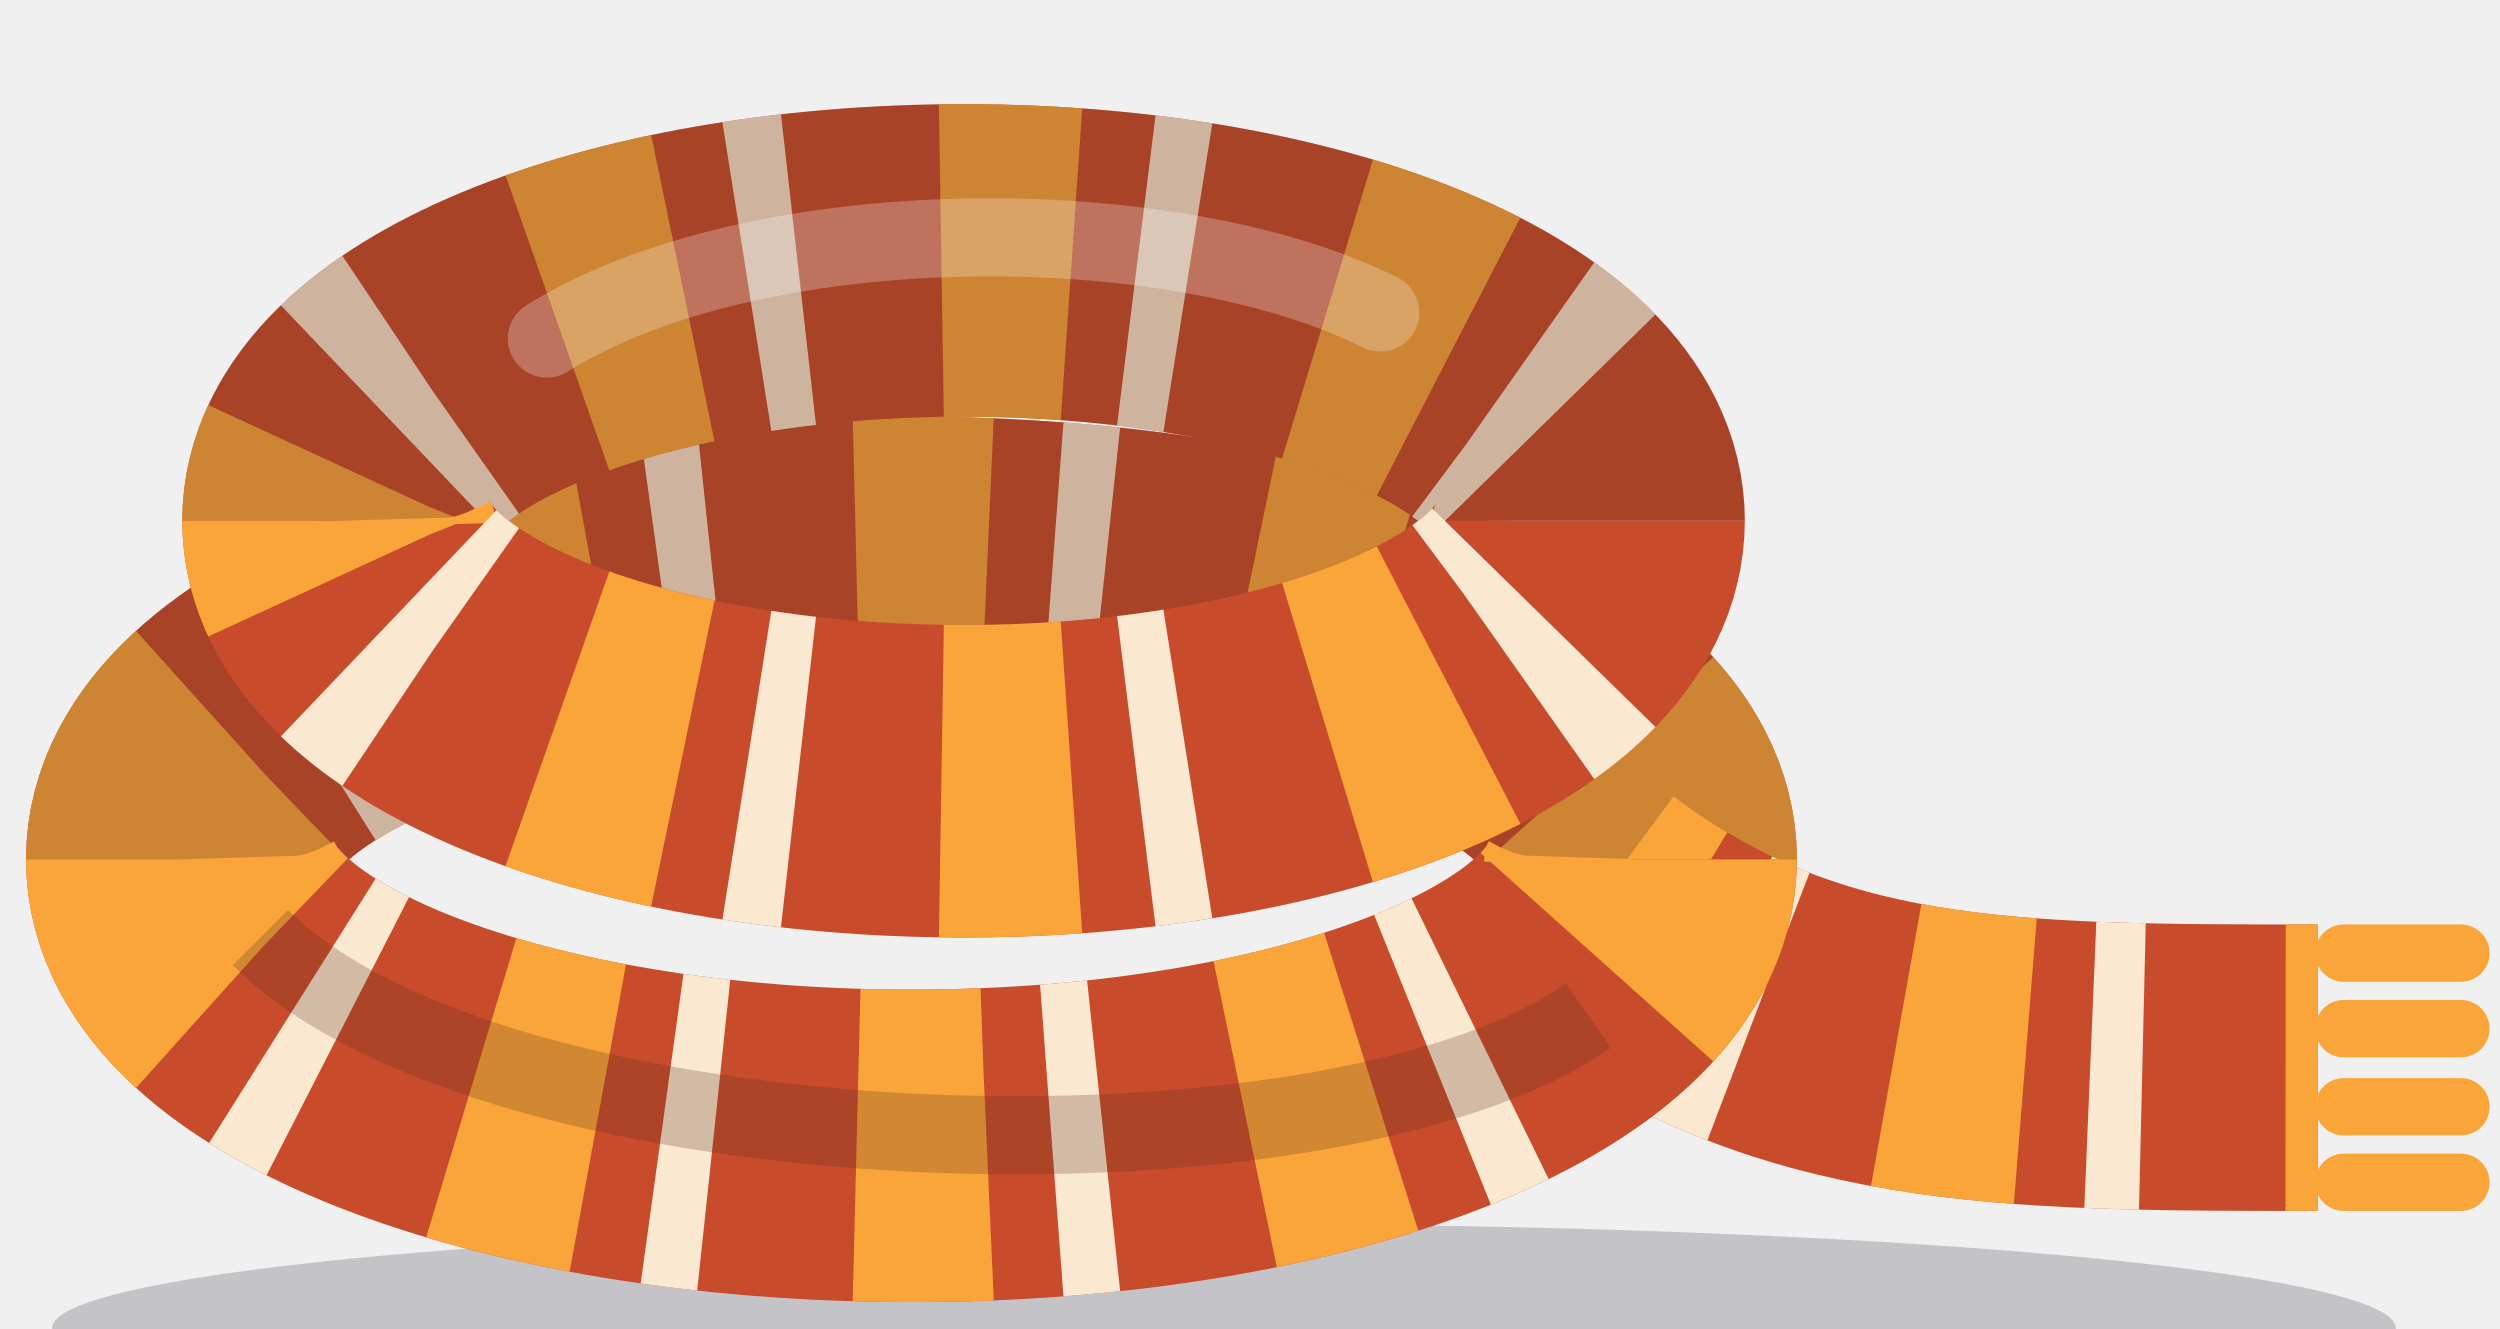
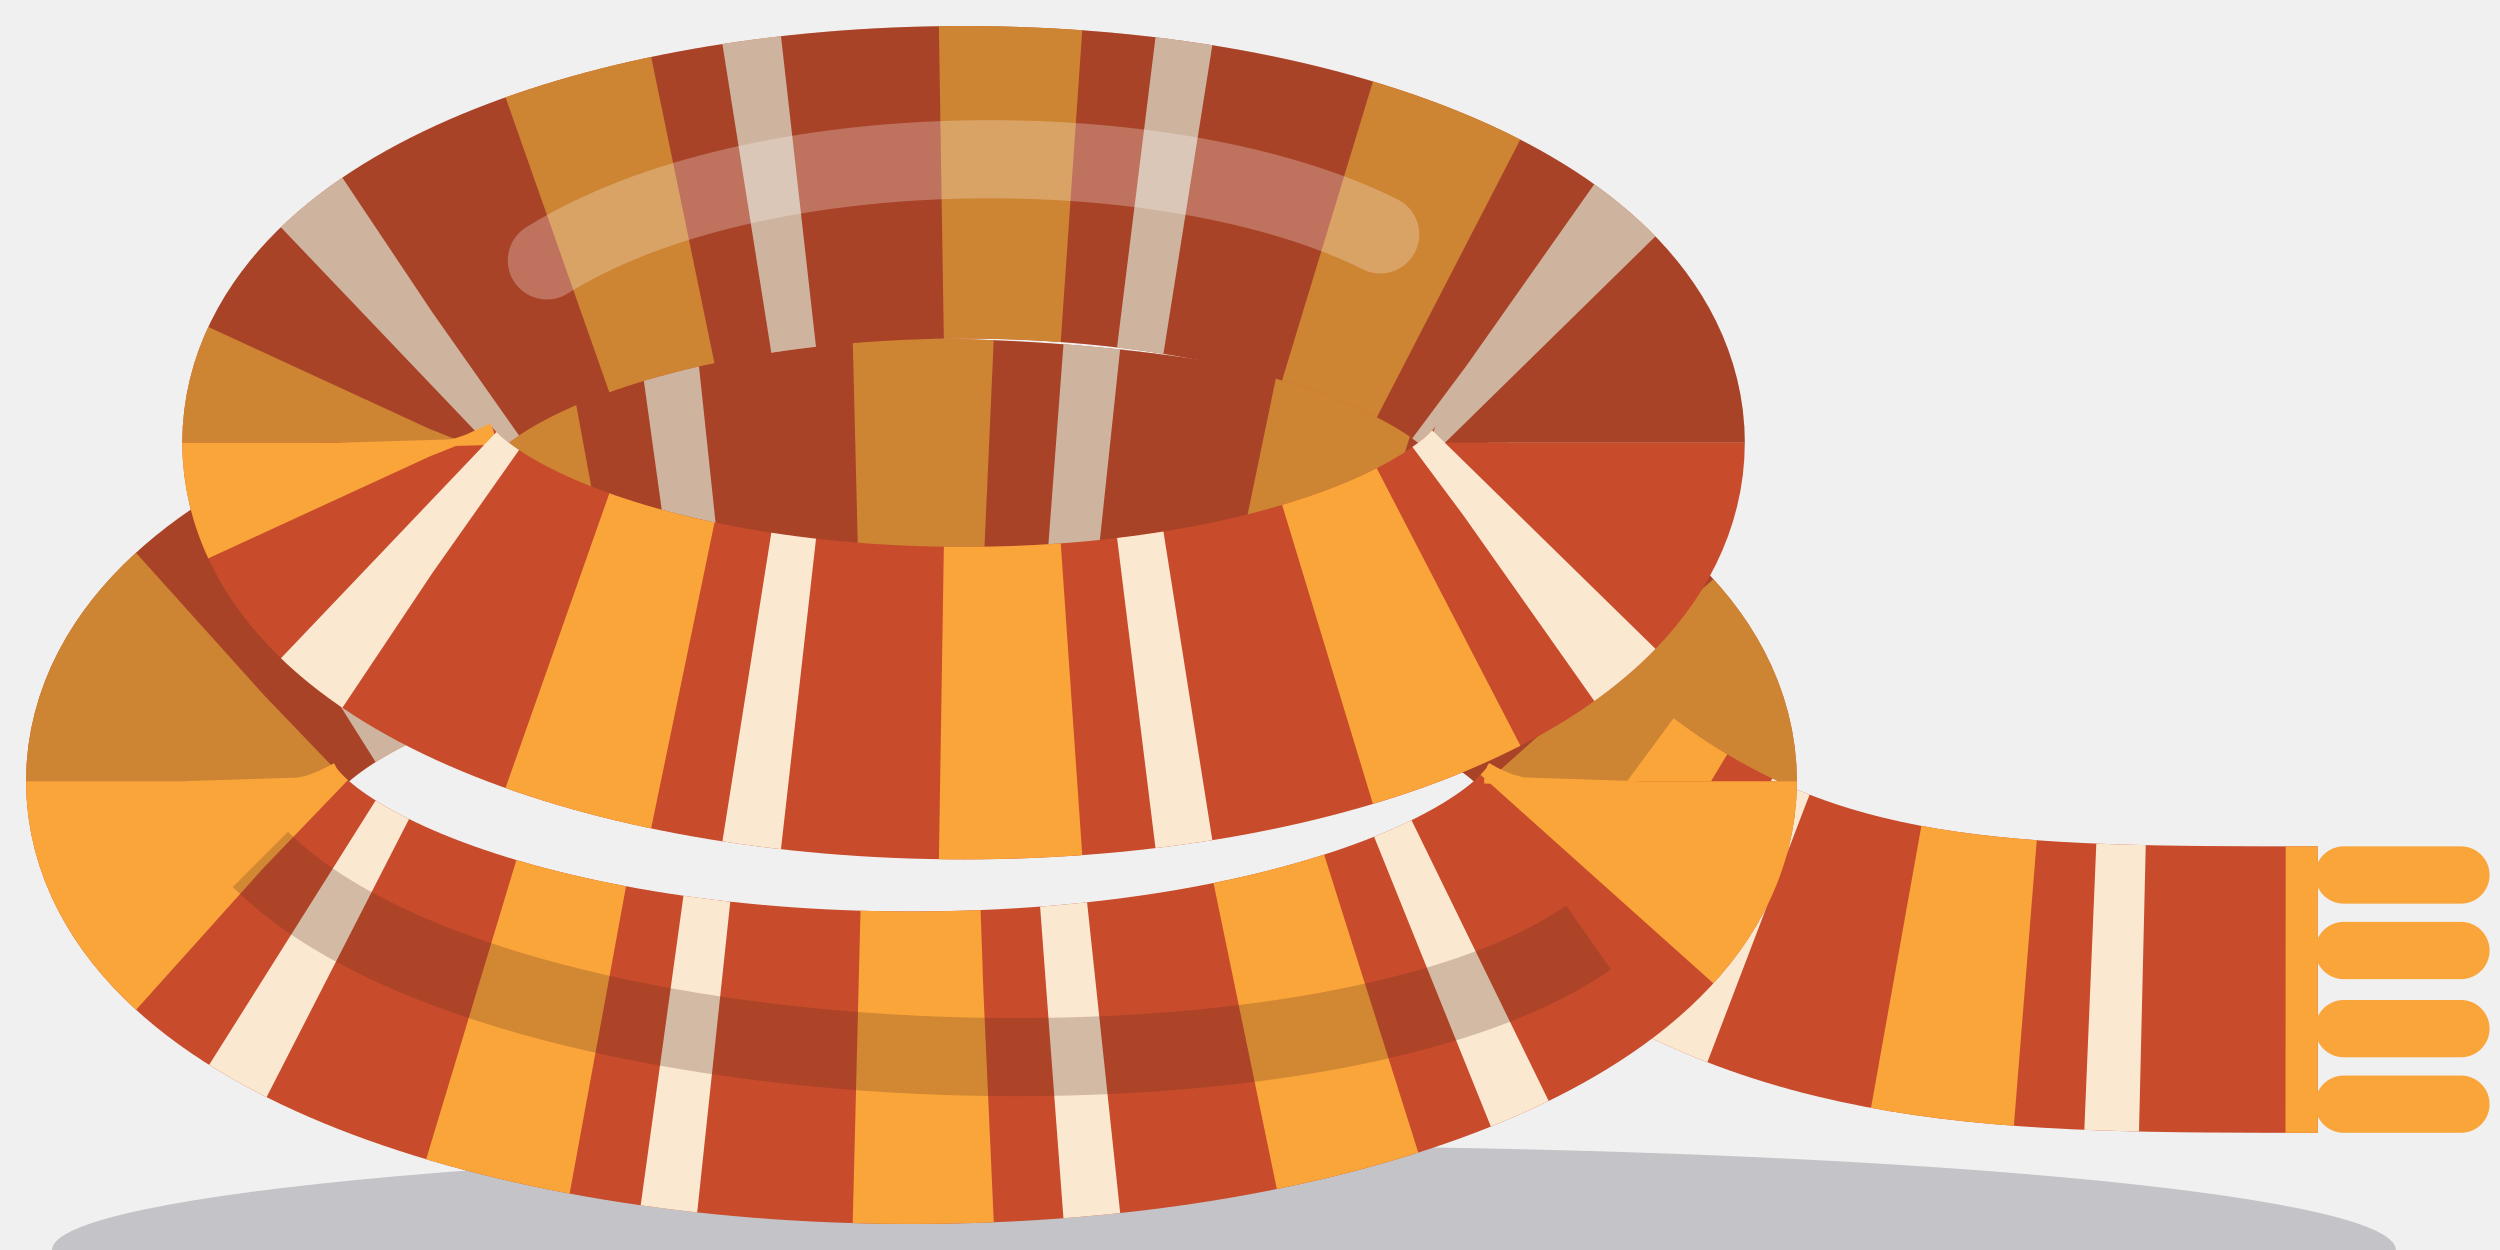
- <svg xmlns="http://www.w3.org/2000/svg" viewBox="5 5 96 51">
+ <svg xmlns="http://www.w3.org/2000/svg" viewBox="5 8 96 48">
  <ellipse cx="52" cy="56" rx="45" ry="4" fill="#2b2b3a" opacity="0.22" />
  <path d="M12 38A28 11 0 0 1 68 38" fill="none" stroke="#C84B2B" stroke-width="12" />
  <path d="M12 38A28 11 0 0 1 68 38" fill="none" stroke="#F9A53A" stroke-width="12" stroke-dasharray="5 10" stroke-dashoffset="0" />
  <path d="M12 38A28 11 0 0 1 68 38" fill="none" stroke="#FBE8D0" stroke-width="12" stroke-dasharray="2 13" stroke-dashoffset="-7.5" />
  <path d="M12 38A28 11 0 0 1 68 38" fill="none" stroke="#5B2E1F" stroke-width="12" opacity="0.28" />
  <path d="M18 25A24 10 0 0 1 66 25" fill="none" stroke="#C84B2B" stroke-width="12" />
  <path d="M18 25A24 10 0 0 1 66 25" fill="none" stroke="#F9A53A" stroke-width="12" stroke-dasharray="5 10" stroke-dashoffset="3" />
  <path d="M18 25A24 10 0 0 1 66 25" fill="none" stroke="#FBE8D0" stroke-width="12" stroke-dasharray="2 13" stroke-dashoffset="-4.5" />
  <path d="M18 25A24 10 0 0 1 66 25" fill="none" stroke="#5B2E1F" stroke-width="12" opacity="0.28" />
  <path d="M66 40C74 46 82 46 94 46" fill="none" stroke="#C84B2B" stroke-width="11" />
  <path d="M66 40C74 46 82 46 94 46" fill="none" stroke="#F9A53A" stroke-width="11" stroke-dasharray="5 10" stroke-dashoffset="2" />
  <path d="M66 40C74 46 82 46 94 46" fill="none" stroke="#FBE8D0" stroke-width="11" stroke-dasharray="2 13" stroke-dashoffset="-5.5" />
  <path d="M12 38A28 11 0 0 0 68 38" fill="none" stroke="#C84B2B" stroke-width="12" />
  <path d="M12 38A28 11 0 0 0 68 38" fill="none" stroke="#F9A53A" stroke-width="12" stroke-dasharray="5 10" stroke-dashoffset="0" />
  <path d="M12 38A28 11 0 0 0 68 38" fill="none" stroke="#FBE8D0" stroke-width="12" stroke-dasharray="2 13" stroke-dashoffset="-7.5" />
  <path d="M15 41C24 50 56 51 66 44" fill="none" stroke="#5B2E1F" stroke-width="3" opacity="0.25" />
  <path d="M18 25A24 10 0 0 0 66 25" fill="none" stroke="#C84B2B" stroke-width="12" />
  <path d="M18 25A24 10 0 0 0 66 25" fill="none" stroke="#F9A53A" stroke-width="12" stroke-dasharray="5 10" stroke-dashoffset="3" />
  <path d="M18 25A24 10 0 0 0 66 25" fill="none" stroke="#FBE8D0" stroke-width="12" stroke-dasharray="2 13" stroke-dashoffset="-4.5" />
  <path d="M26 18C34 13 50 13 58 17" fill="none" stroke="#ffffff" stroke-width="3" stroke-linecap="round" opacity="0.25" />
  <path d="M95 41.6h4.5M95 44.5h4.5M95 47.5h4.5M95 50.4h4.5" stroke="#F9A53A" stroke-width="2.2" stroke-linecap="round" />
</svg>
